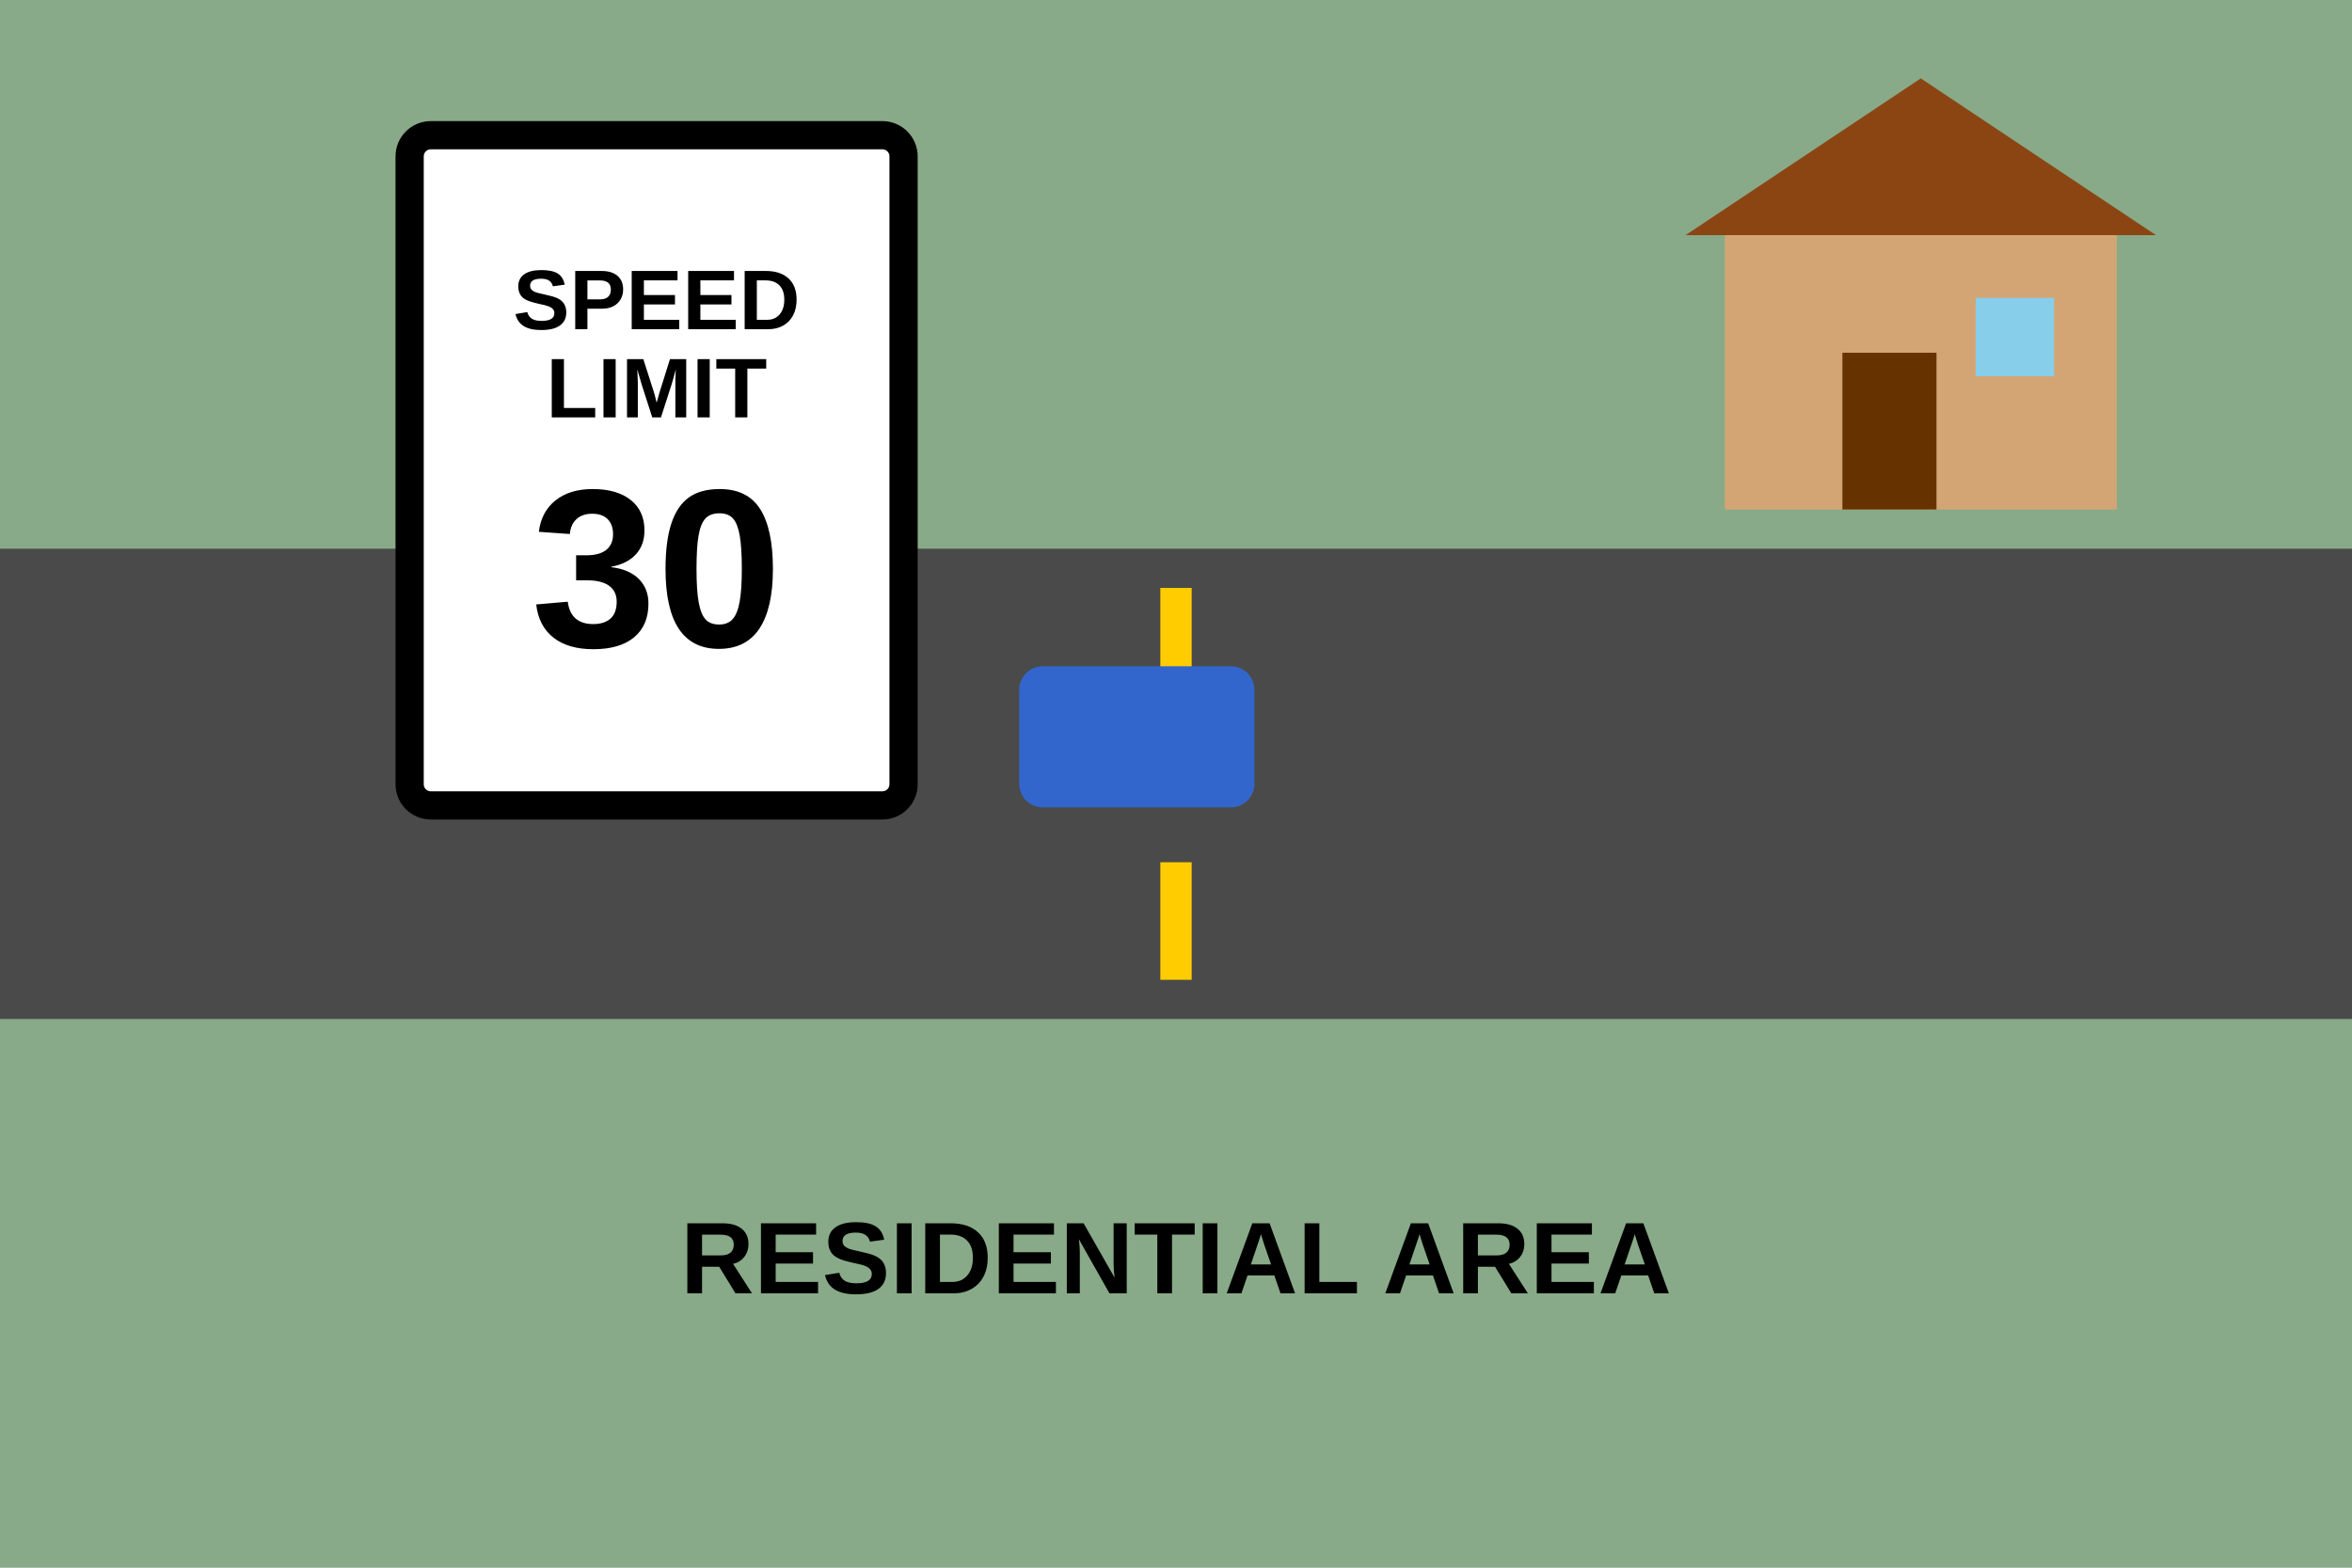
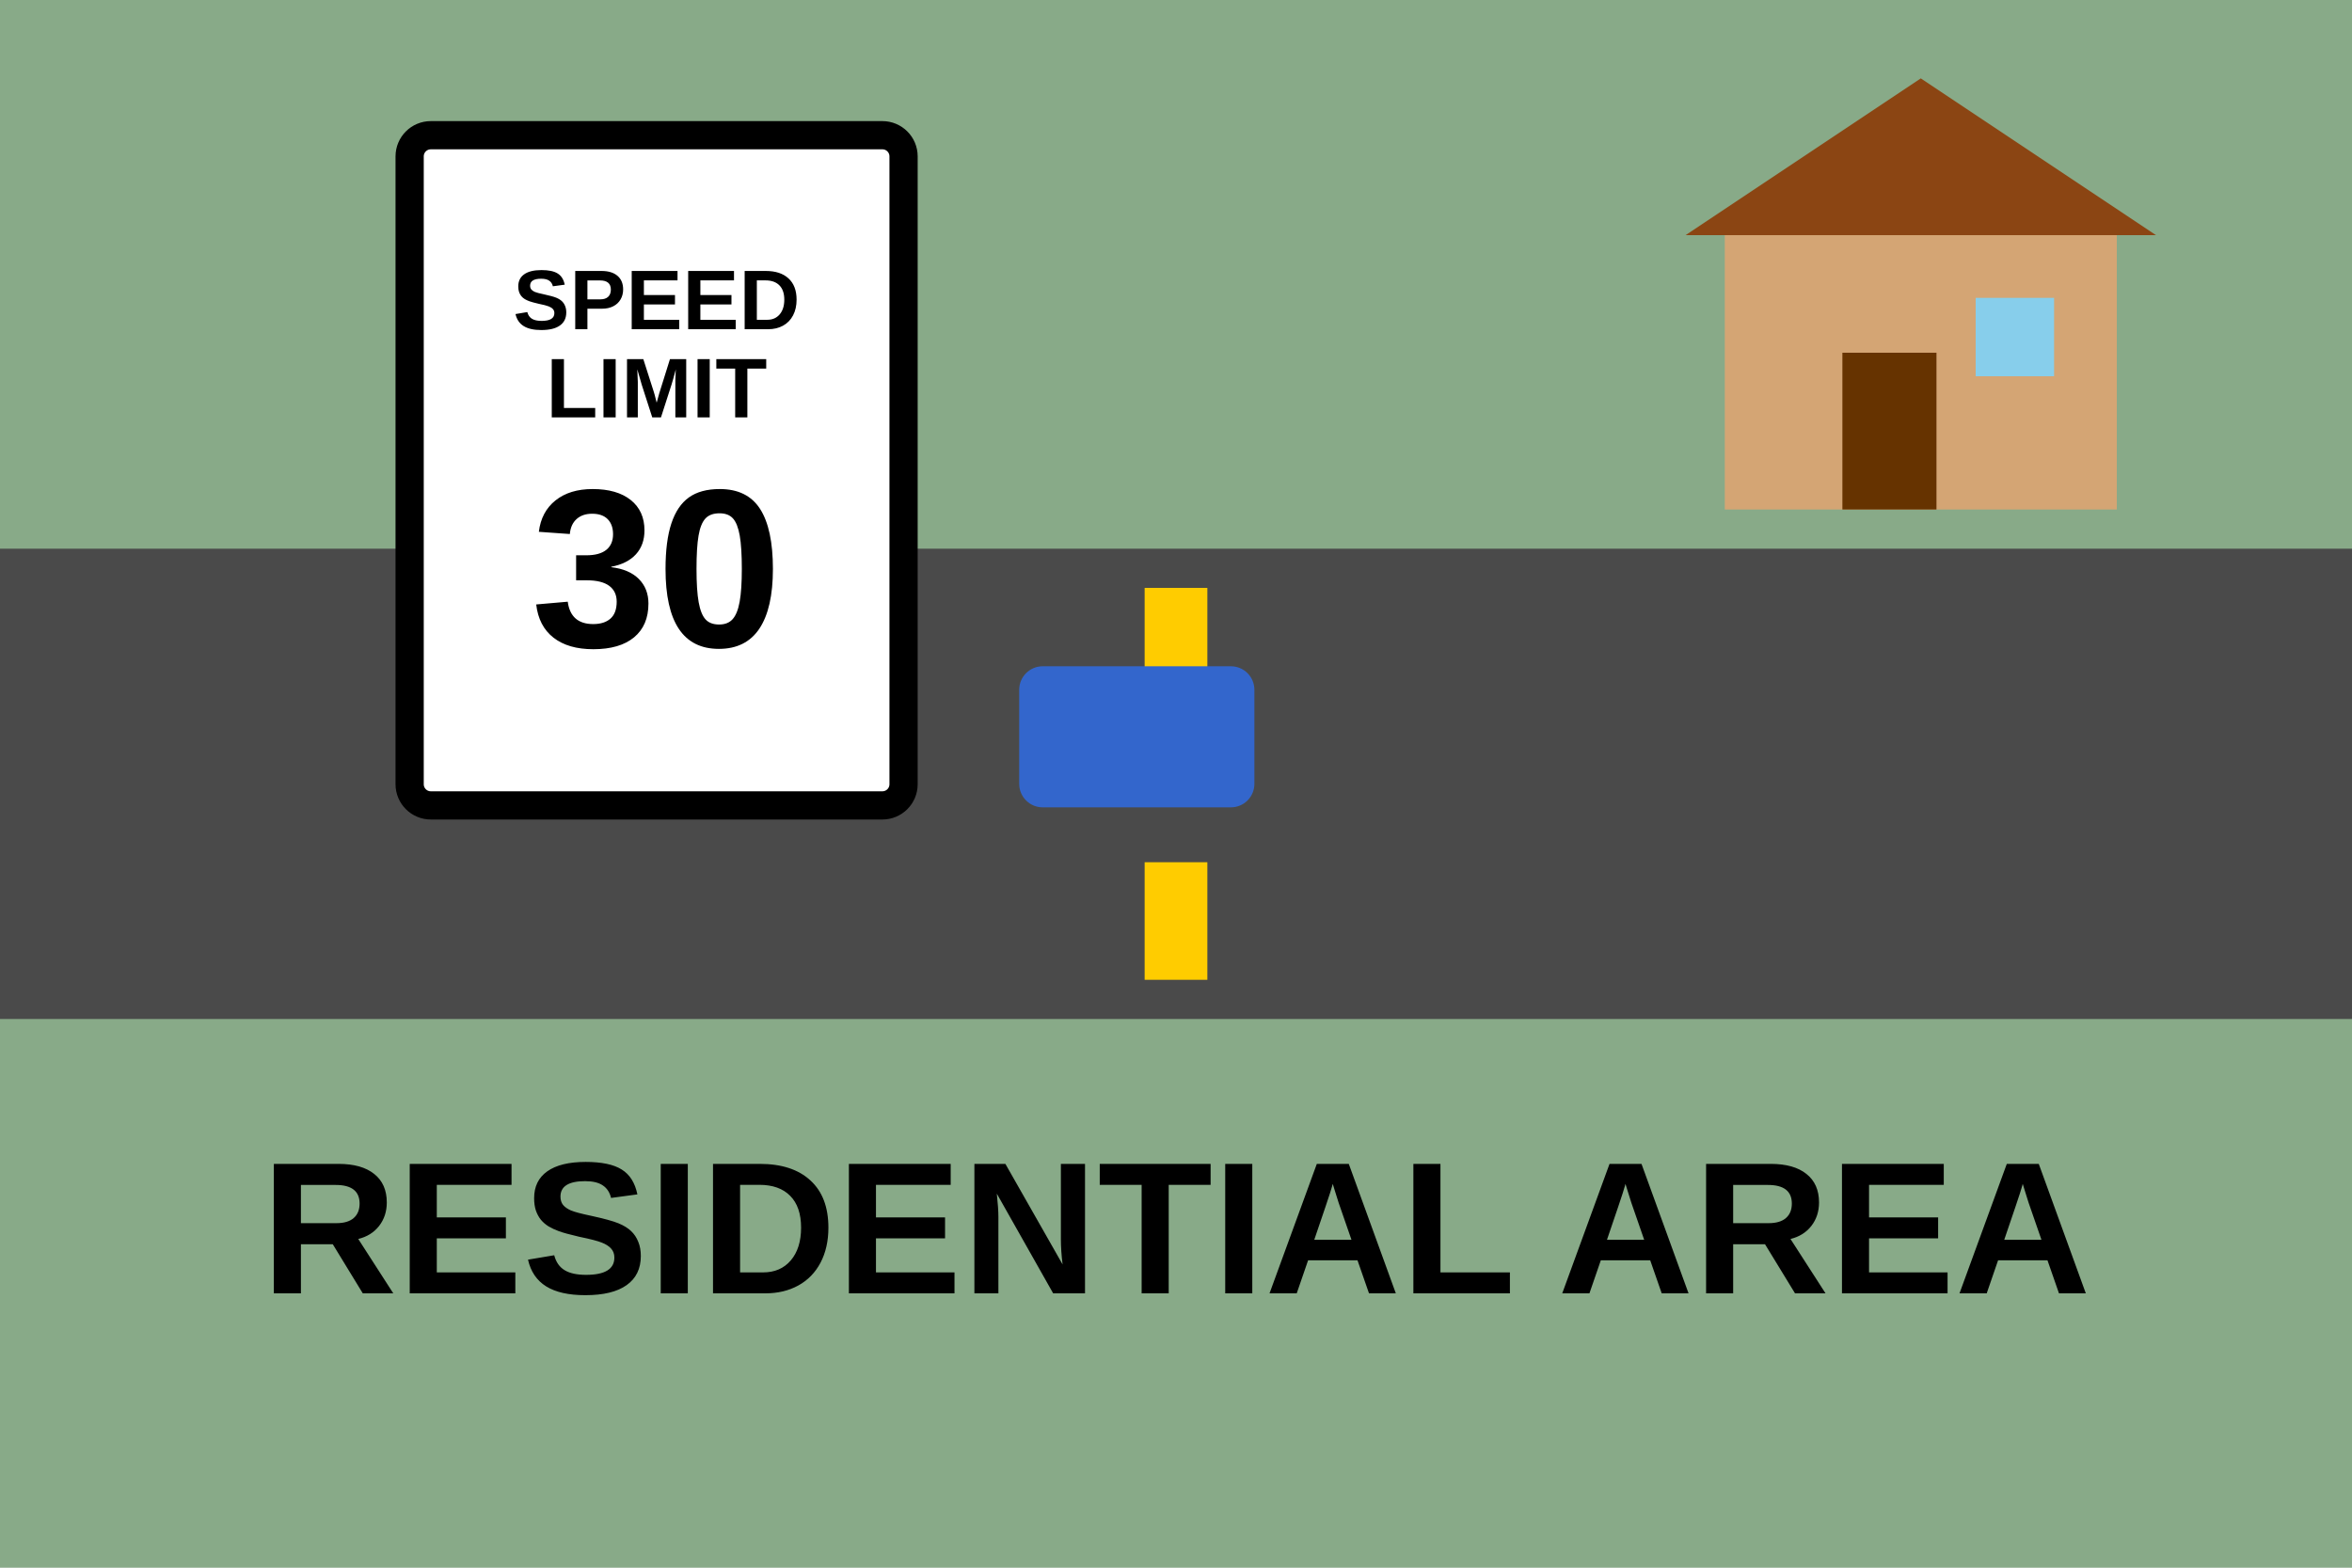
<svg xmlns="http://www.w3.org/2000/svg" viewBox="0 0 300 200">
  <rect x="0" y="0" width="300" height="200" fill="#88AA88" />
  <rect x="0" y="70" width="300" height="60" fill="#4A4A4A" />
-   <rect x="148" y="75" width="4" height="15" fill="#FFCC00" />
-   <rect x="148" y="110" width="4" height="15" fill="#FFCC00" />
+   <rect x="146" y="75" width="8" height="15" fill="#FFCC00" />
+   <rect x="146" y="110" width="8" height="15" fill="#FFCC00" />
  <rect x="220" y="30" width="50" height="35" fill="#D4A574" />
  <path d="M 215,30 L 245,10 L 275,30 Z" fill="#8B4513" />
  <rect x="235" y="45" width="12" height="20" fill="#663300" />
  <rect x="252" y="38" width="10" height="10" fill="#87CEEB" />
  <g transform="translate(50,15) scale(0.45)">
    <rect x="5" y="5" width="140" height="190" rx="6" fill="#FFFFFF" stroke="#000000" stroke-width="8" />
    <text x="75" y="60" font-family="Arial" font-size="24" font-weight="700" fill="#000000" text-anchor="middle">SPEED</text>
    <text x="75" y="85" font-family="Arial" font-size="24" font-weight="700" fill="#000000" text-anchor="middle">LIMIT</text>
    <text x="75" y="150" font-family="Arial" font-size="64" font-weight="900" fill="#000000" text-anchor="middle">30</text>
  </g>
  <rect x="130" y="85" width="30" height="18" rx="3" fill="#3366CC" />
-   <text x="150" y="165" font-family="Arial" font-size="13" font-weight="700" fill="#000000" text-anchor="middle">RESIDENTIAL AREA</text>
+   <text x="150" y="165" font-family="Arial" font-size="24" font-weight="700" fill="#000000" text-anchor="middle">RESIDENTIAL AREA</text>
</svg>
